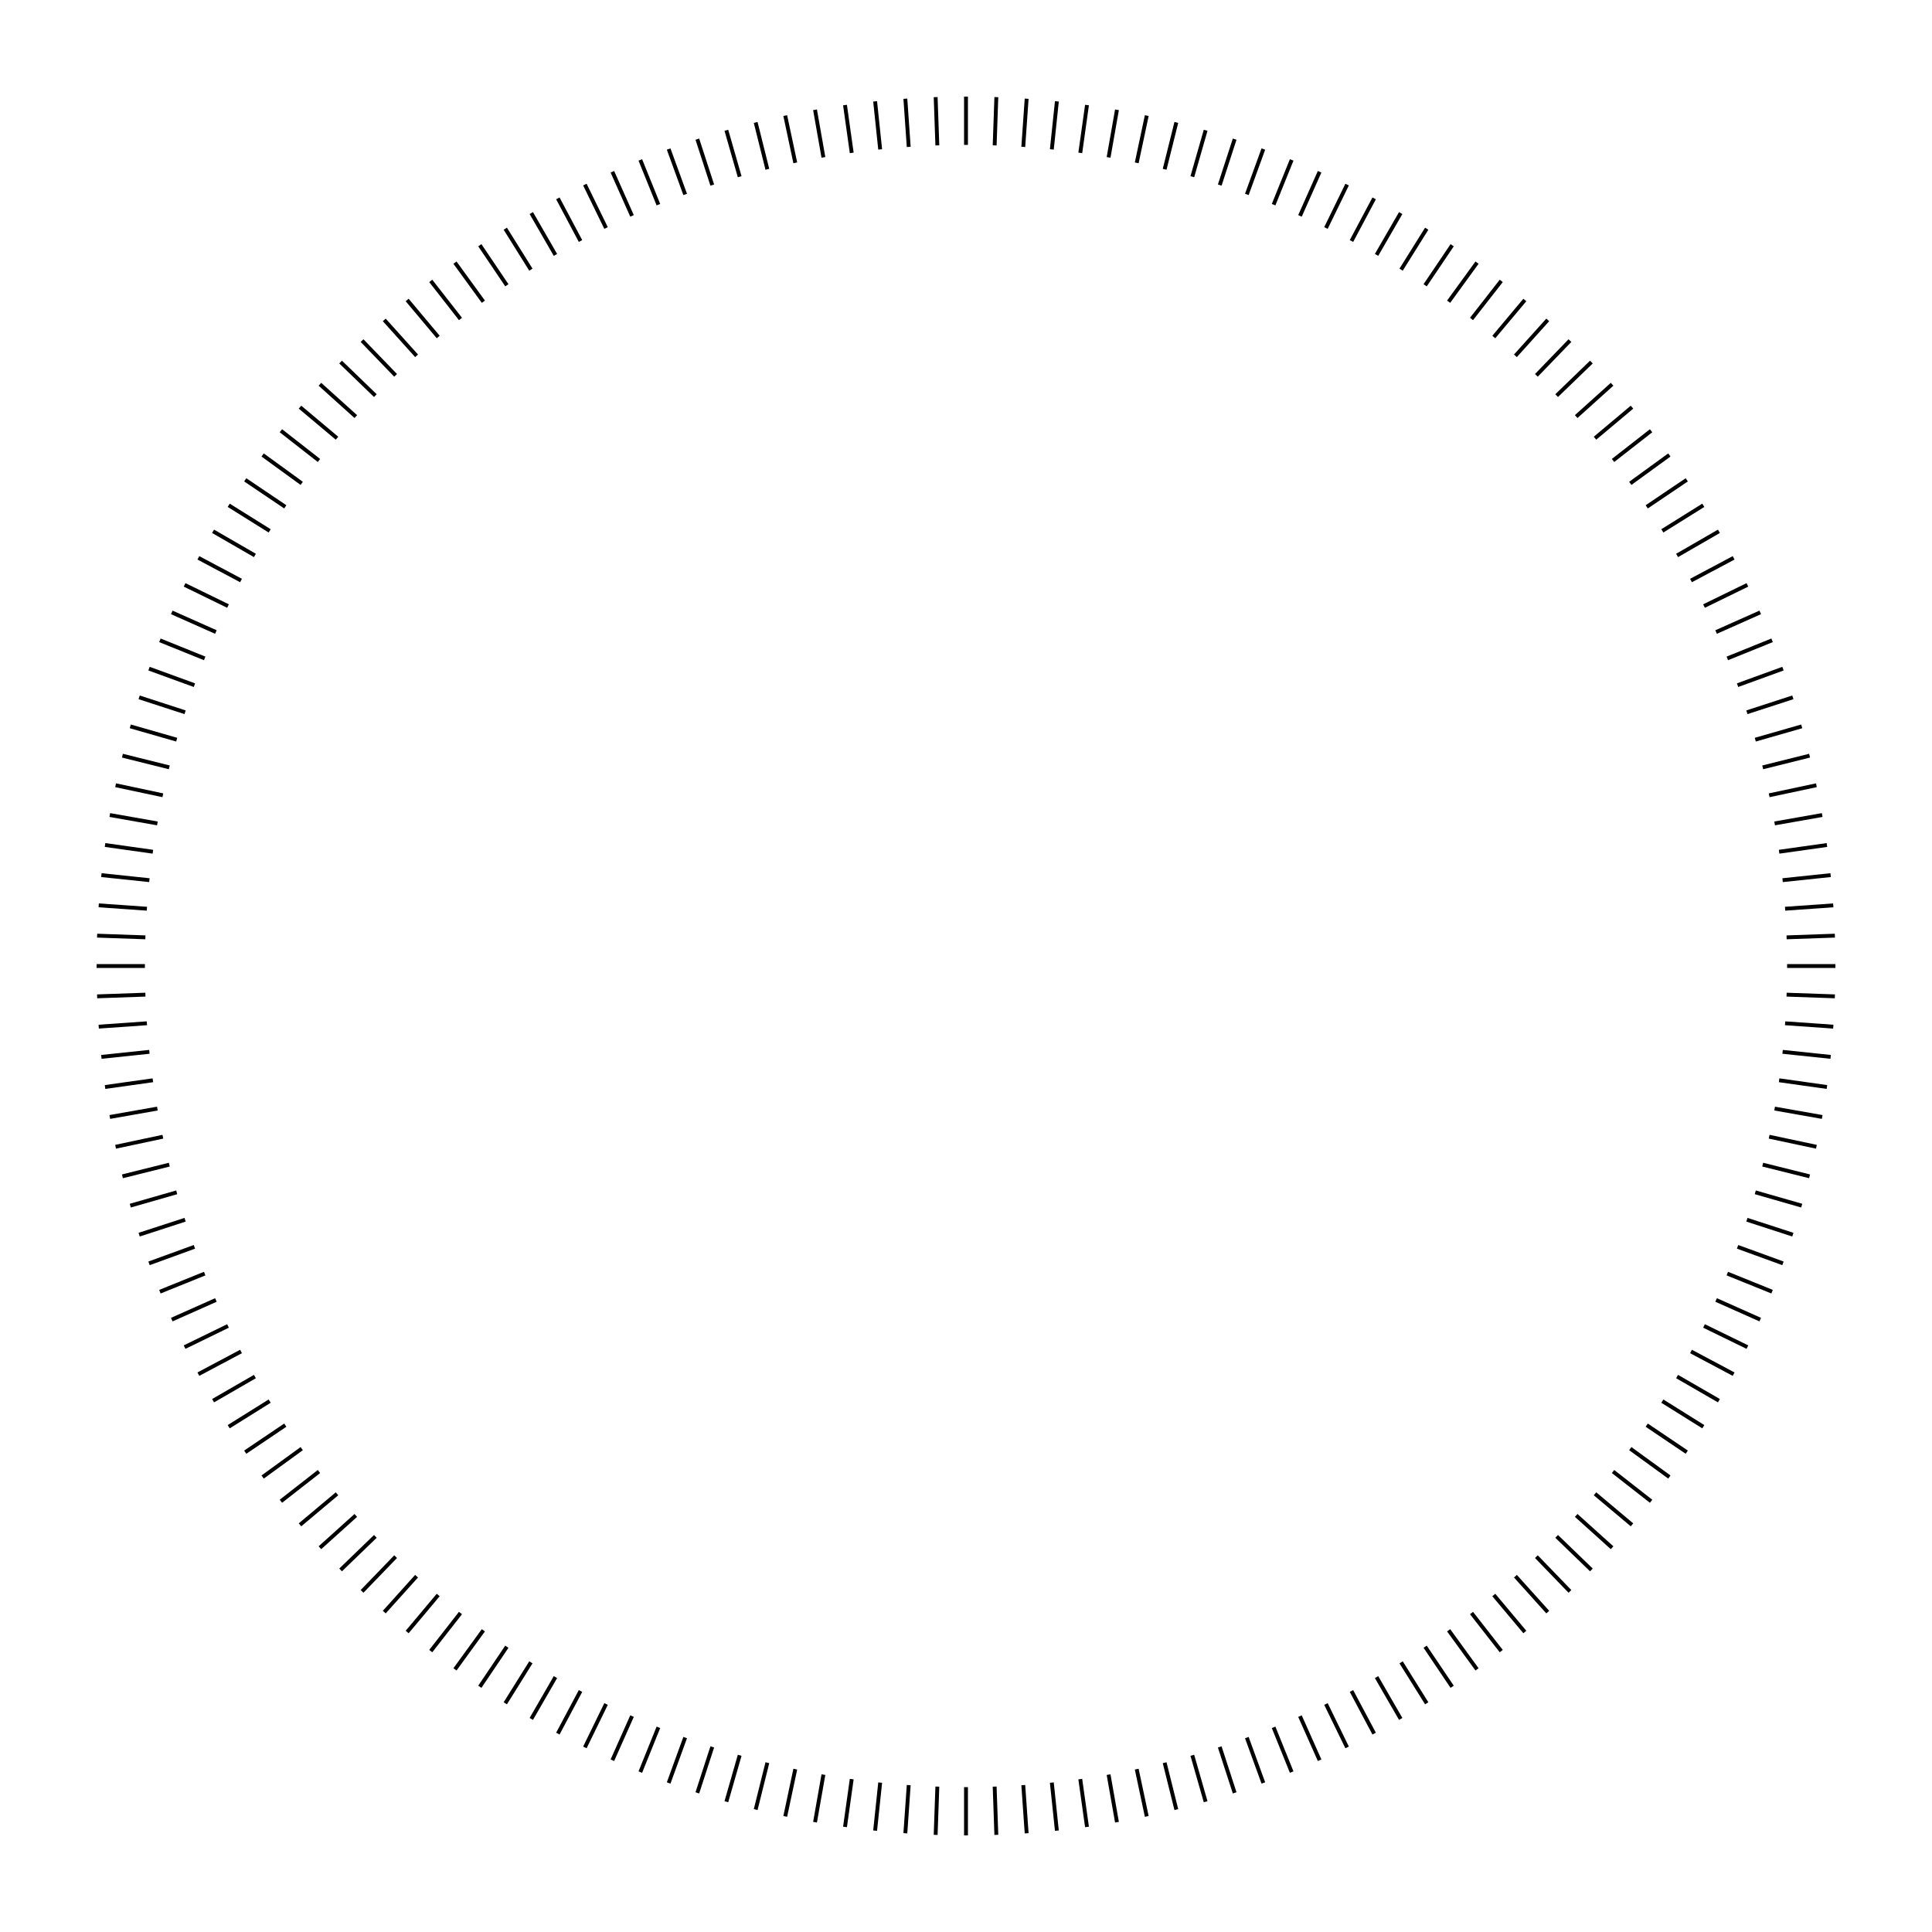
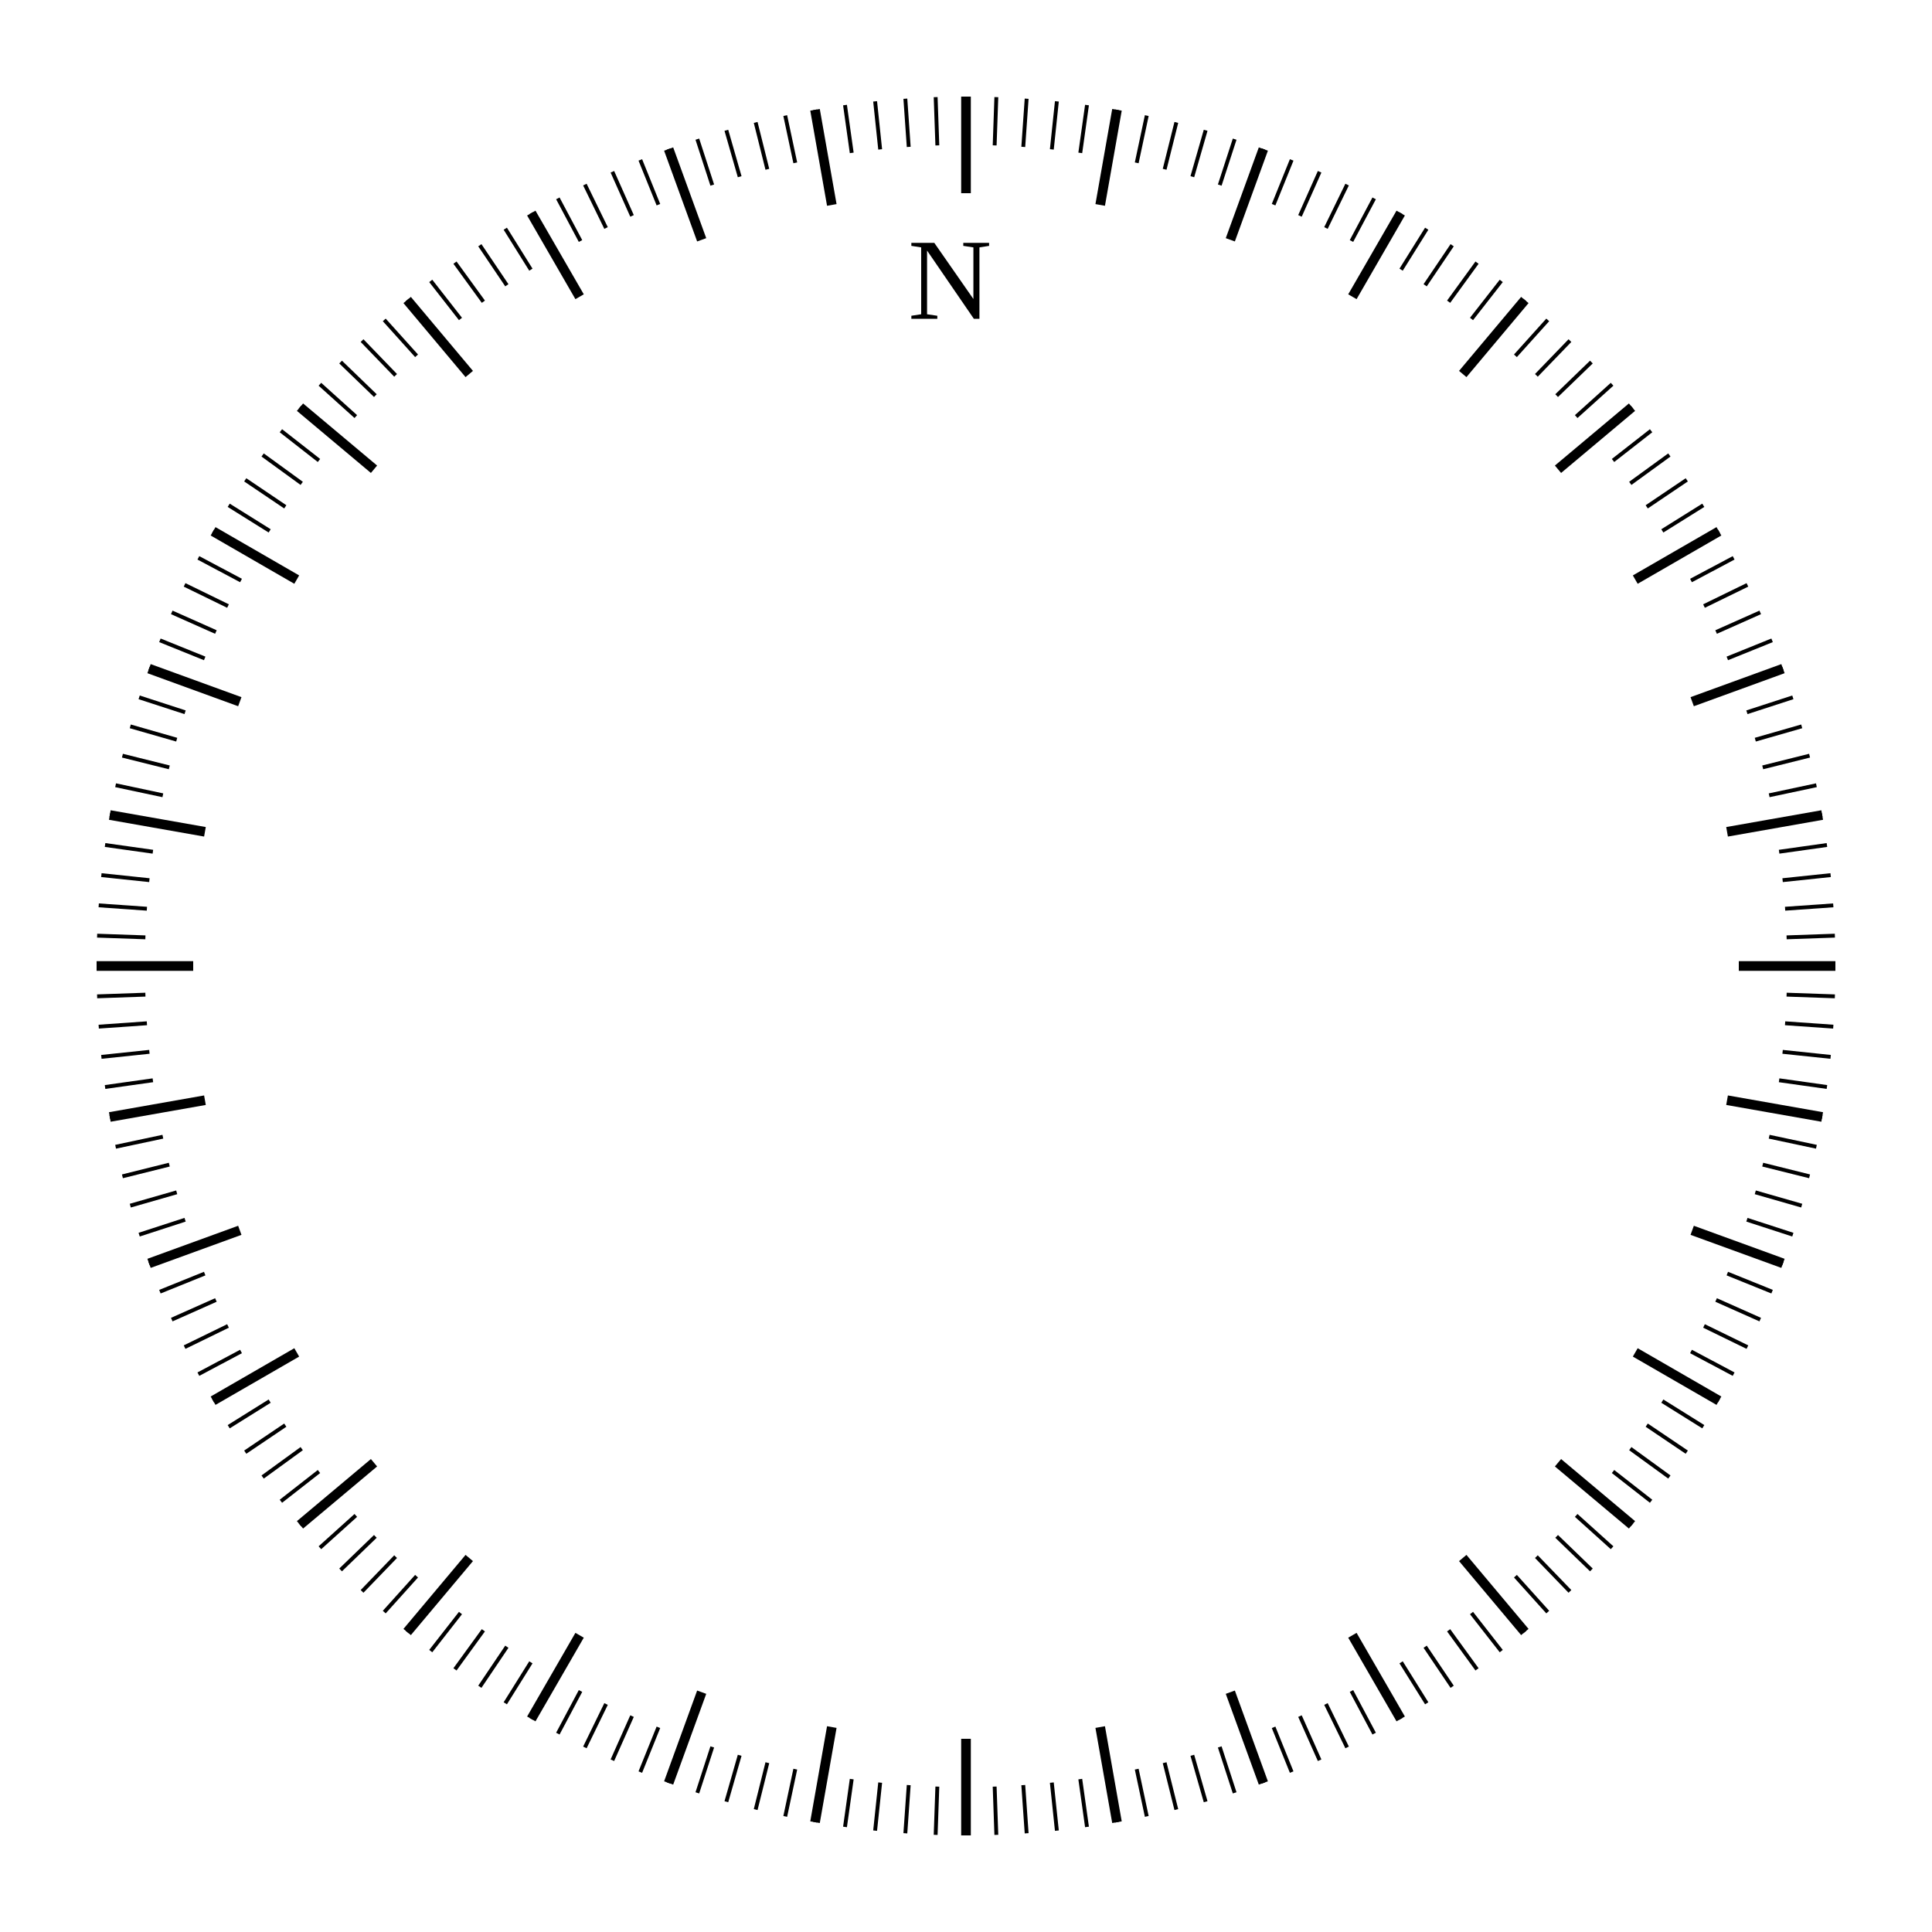
<svg xmlns="http://www.w3.org/2000/svg" width="600" height="600" viewBox="0 0 200 200">
  <defs>
    <path id="branch" d="                 M 100 10 L 100 15             " stroke="#000000" stroke-width="0.4" />
  </defs>
  <use href="#branch" />
  <use href="#branch" transform="rotate(2 100 100)" />
  <use href="#branch" transform="rotate(4 100 100)" />
  <use href="#branch" transform="rotate(6 100 100)" />
  <use href="#branch" transform="rotate(8 100 100)" />
  <use href="#branch" transform="rotate(10 100 100)" />
  <use href="#branch" transform="rotate(12 100 100)" />
  <use href="#branch" transform="rotate(14 100 100)" />
  <use href="#branch" transform="rotate(16 100 100)" />
  <use href="#branch" transform="rotate(18 100 100)" />
  <use href="#branch" transform="rotate(20 100 100)" />
  <use href="#branch" transform="rotate(22 100 100)" />
  <use href="#branch" transform="rotate(24 100 100)" />
  <use href="#branch" transform="rotate(26 100 100)" />
  <use href="#branch" transform="rotate(28 100 100)" />
  <use href="#branch" transform="rotate(30 100 100)" />
  <use href="#branch" transform="rotate(32 100 100)" />
  <use href="#branch" transform="rotate(34 100 100)" />
  <use href="#branch" transform="rotate(36 100 100)" />
  <use href="#branch" transform="rotate(38 100 100)" />
  <use href="#branch" transform="rotate(40 100 100)" />
  <use href="#branch" transform="rotate(42 100 100)" />
  <use href="#branch" transform="rotate(44 100 100)" />
  <use href="#branch" transform="rotate(46 100 100)" />
  <use href="#branch" transform="rotate(48 100 100)" />
  <use href="#branch" transform="rotate(50 100 100)" />
  <use href="#branch" transform="rotate(52 100 100)" />
  <use href="#branch" transform="rotate(54 100 100)" />
  <use href="#branch" transform="rotate(56 100 100)" />
  <use href="#branch" transform="rotate(58 100 100)" />
  <use href="#branch" transform="rotate(60 100 100)" />
  <use href="#branch" transform="rotate(62 100 100)" />
  <use href="#branch" transform="rotate(64 100 100)" />
  <use href="#branch" transform="rotate(66 100 100)" />
  <use href="#branch" transform="rotate(68 100 100)" />
  <use href="#branch" transform="rotate(70 100 100)" />
  <use href="#branch" transform="rotate(72 100 100)" />
  <use href="#branch" transform="rotate(74 100 100)" />
  <use href="#branch" transform="rotate(76 100 100)" />
  <use href="#branch" transform="rotate(78 100 100)" />
  <use href="#branch" transform="rotate(80 100 100)" />
  <use href="#branch" transform="rotate(82 100 100)" />
  <use href="#branch" transform="rotate(84 100 100)" />
  <use href="#branch" transform="rotate(86 100 100)" />
  <use href="#branch" transform="rotate(88 100 100)" />
  <use href="#branch" transform="rotate(90 100 100)" />
  <use href="#branch" transform="rotate(92 100 100)" />
  <use href="#branch" transform="rotate(94 100 100)" />
  <use href="#branch" transform="rotate(96 100 100)" />
  <use href="#branch" transform="rotate(98 100 100)" />
  <use href="#branch" transform="rotate(100 100 100)" />
  <use href="#branch" transform="rotate(102 100 100)" />
  <use href="#branch" transform="rotate(104 100 100)" />
  <use href="#branch" transform="rotate(106 100 100)" />
  <use href="#branch" transform="rotate(108 100 100)" />
  <use href="#branch" transform="rotate(110 100 100)" />
  <use href="#branch" transform="rotate(112 100 100)" />
  <use href="#branch" transform="rotate(114 100 100)" />
  <use href="#branch" transform="rotate(116 100 100)" />
  <use href="#branch" transform="rotate(118 100 100)" />
  <use href="#branch" transform="rotate(120 100 100)" />
  <use href="#branch" transform="rotate(122 100 100)" />
  <use href="#branch" transform="rotate(124 100 100)" />
  <use href="#branch" transform="rotate(126 100 100)" />
  <use href="#branch" transform="rotate(128 100 100)" />
  <use href="#branch" transform="rotate(130 100 100)" />
  <use href="#branch" transform="rotate(132 100 100)" />
  <use href="#branch" transform="rotate(134 100 100)" />
  <use href="#branch" transform="rotate(136 100 100)" />
  <use href="#branch" transform="rotate(138 100 100)" />
  <use href="#branch" transform="rotate(140 100 100)" />
  <use href="#branch" transform="rotate(142 100 100)" />
  <use href="#branch" transform="rotate(144 100 100)" />
  <use href="#branch" transform="rotate(146 100 100)" />
  <use href="#branch" transform="rotate(148 100 100)" />
  <use href="#branch" transform="rotate(150 100 100)" />
  <use href="#branch" transform="rotate(152 100 100)" />
  <use href="#branch" transform="rotate(154 100 100)" />
  <use href="#branch" transform="rotate(156 100 100)" />
  <use href="#branch" transform="rotate(158 100 100)" />
  <use href="#branch" transform="rotate(160 100 100)" />
  <use href="#branch" transform="rotate(162 100 100)" />
  <use href="#branch" transform="rotate(164 100 100)" />
  <use href="#branch" transform="rotate(166 100 100)" />
  <use href="#branch" transform="rotate(168 100 100)" />
  <use href="#branch" transform="rotate(170 100 100)" />
  <use href="#branch" transform="rotate(172 100 100)" />
  <use href="#branch" transform="rotate(174 100 100)" />
  <use href="#branch" transform="rotate(176 100 100)" />
  <use href="#branch" transform="rotate(178 100 100)" />
  <use href="#branch" transform="rotate(180 100 100)" />
  <use href="#branch" transform="rotate(182 100 100)" />
  <use href="#branch" transform="rotate(184 100 100)" />
  <use href="#branch" transform="rotate(186 100 100)" />
  <use href="#branch" transform="rotate(188 100 100)" />
  <use href="#branch" transform="rotate(190 100 100)" />
  <use href="#branch" transform="rotate(192 100 100)" />
  <use href="#branch" transform="rotate(194 100 100)" />
  <use href="#branch" transform="rotate(196 100 100)" />
  <use href="#branch" transform="rotate(198 100 100)" />
  <use href="#branch" transform="rotate(200 100 100)" />
  <use href="#branch" transform="rotate(202 100 100)" />
  <use href="#branch" transform="rotate(204 100 100)" />
  <use href="#branch" transform="rotate(206 100 100)" />
  <use href="#branch" transform="rotate(208 100 100)" />
  <use href="#branch" transform="rotate(210 100 100)" />
  <use href="#branch" transform="rotate(212 100 100)" />
  <use href="#branch" transform="rotate(214 100 100)" />
  <use href="#branch" transform="rotate(216 100 100)" />
  <use href="#branch" transform="rotate(218 100 100)" />
  <use href="#branch" transform="rotate(220 100 100)" />
  <use href="#branch" transform="rotate(222 100 100)" />
  <use href="#branch" transform="rotate(224 100 100)" />
  <use href="#branch" transform="rotate(226 100 100)" />
  <use href="#branch" transform="rotate(228 100 100)" />
  <use href="#branch" transform="rotate(230 100 100)" />
  <use href="#branch" transform="rotate(232 100 100)" />
  <use href="#branch" transform="rotate(234 100 100)" />
  <use href="#branch" transform="rotate(236 100 100)" />
  <use href="#branch" transform="rotate(238 100 100)" />
  <use href="#branch" transform="rotate(240 100 100)" />
  <use href="#branch" transform="rotate(242 100 100)" />
  <use href="#branch" transform="rotate(244 100 100)" />
  <use href="#branch" transform="rotate(246 100 100)" />
  <use href="#branch" transform="rotate(248 100 100)" />
  <use href="#branch" transform="rotate(250 100 100)" />
  <use href="#branch" transform="rotate(252 100 100)" />
  <use href="#branch" transform="rotate(254 100 100)" />
  <use href="#branch" transform="rotate(256 100 100)" />
  <use href="#branch" transform="rotate(258 100 100)" />
  <use href="#branch" transform="rotate(260 100 100)" />
  <use href="#branch" transform="rotate(262 100 100)" />
  <use href="#branch" transform="rotate(264 100 100)" />
  <use href="#branch" transform="rotate(266 100 100)" />
  <use href="#branch" transform="rotate(268 100 100)" />
  <use href="#branch" transform="rotate(270 100 100)" />
  <use href="#branch" transform="rotate(272 100 100)" />
  <use href="#branch" transform="rotate(274 100 100)" />
  <use href="#branch" transform="rotate(276 100 100)" />
  <use href="#branch" transform="rotate(278 100 100)" />
  <use href="#branch" transform="rotate(280 100 100)" />
  <use href="#branch" transform="rotate(282 100 100)" />
  <use href="#branch" transform="rotate(284 100 100)" />
  <use href="#branch" transform="rotate(286 100 100)" />
  <use href="#branch" transform="rotate(288 100 100)" />
  <use href="#branch" transform="rotate(290 100 100)" />
  <use href="#branch" transform="rotate(292 100 100)" />
  <use href="#branch" transform="rotate(294 100 100)" />
  <use href="#branch" transform="rotate(296 100 100)" />
  <use href="#branch" transform="rotate(298 100 100)" />
  <use href="#branch" transform="rotate(300 100 100)" />
  <use href="#branch" transform="rotate(302 100 100)" />
  <use href="#branch" transform="rotate(304 100 100)" />
  <use href="#branch" transform="rotate(306 100 100)" />
  <use href="#branch" transform="rotate(308 100 100)" />
  <use href="#branch" transform="rotate(310 100 100)" />
  <use href="#branch" transform="rotate(312 100 100)" />
  <use href="#branch" transform="rotate(314 100 100)" />
  <use href="#branch" transform="rotate(316 100 100)" />
  <use href="#branch" transform="rotate(318 100 100)" />
  <use href="#branch" transform="rotate(320 100 100)" />
  <use href="#branch" transform="rotate(322 100 100)" />
  <use href="#branch" transform="rotate(324 100 100)" />
  <use href="#branch" transform="rotate(326 100 100)" />
  <use href="#branch" transform="rotate(328 100 100)" />
  <use href="#branch" transform="rotate(330 100 100)" />
  <use href="#branch" transform="rotate(332 100 100)" />
  <use href="#branch" transform="rotate(334 100 100)" />
  <use href="#branch" transform="rotate(336 100 100)" />
  <use href="#branch" transform="rotate(338 100 100)" />
  <use href="#branch" transform="rotate(340 100 100)" />
  <use href="#branch" transform="rotate(342 100 100)" />
  <use href="#branch" transform="rotate(344 100 100)" />
  <use href="#branch" transform="rotate(346 100 100)" />
  <use href="#branch" transform="rotate(348 100 100)" />
  <use href="#branch" transform="rotate(350 100 100)" />
  <use href="#branch" transform="rotate(352 100 100)" />
  <use href="#branch" transform="rotate(354 100 100)" />
  <use href="#branch" transform="rotate(356 100 100)" />
  <use href="#branch" transform="rotate(358 100 100)" />
+   <defs>
+     <path id="branch2" d="                 M 100 10 L 100 20             " stroke="#000000" stroke-width="1" />
+   </defs>
+   <use href="#branch2" />
+   <use href="#branch2" transform="rotate(10 100 100)" />
+   <use href="#branch2" transform="rotate(20 100 100)" />
+   <use href="#branch2" transform="rotate(30 100 100)" />
+   <use href="#branch2" transform="rotate(40 100 100)" />
+   <use href="#branch2" transform="rotate(50 100 100)" />
+   <use href="#branch2" transform="rotate(60 100 100)" />
+   <use href="#branch2" transform="rotate(70 100 100)" />
+   <use href="#branch2" transform="rotate(80 100 100)" />
+   <use href="#branch2" transform="rotate(90 100 100)" />
+   <use href="#branch2" transform="rotate(100 100 100)" />
+   <use href="#branch2" transform="rotate(110 100 100)" />
+   <use href="#branch2" transform="rotate(120 100 100)" />
+   <use href="#branch2" transform="rotate(130 100 100)" />
+   <use href="#branch2" transform="rotate(140 100 100)" />
+   <use href="#branch2" transform="rotate(150 100 100)" />
+   <use href="#branch2" transform="rotate(160 100 100)" />
+   <use href="#branch2" transform="rotate(170 100 100)" />
+   <use href="#branch2" transform="rotate(180 100 100)" />
+   <use href="#branch2" transform="rotate(190 100 100)" />
+   <use href="#branch2" transform="rotate(200 100 100)" />
+   <use href="#branch2" transform="rotate(210 100 100)" />
+   <use href="#branch2" transform="rotate(220 100 100)" />
+   <use href="#branch2" transform="rotate(230 100 100)" />
+   <use href="#branch2" transform="rotate(240 100 100)" />
+   <use href="#branch2" transform="rotate(250 100 100)" />
+   <use href="#branch2" transform="rotate(260 100 100)" />
+   <use href="#branch2" transform="rotate(270 100 100)" />
+   <use href="#branch2" transform="rotate(280 100 100)" />
+   <use href="#branch2" transform="rotate(290 100 100)" />
+   <use href="#branch2" transform="rotate(300 100 100)" />
+   <use href="#branch2" transform="rotate(310 100 100)" />
+   <use href="#branch2" transform="rotate(320 100 100)" />
+   <use href="#branch2" transform="rotate(330 100 100)" />
+   <use href="#branch2" transform="rotate(340 100 100)" />
+   <use href="#branch2" transform="rotate(350 100 100)" />
+   <g>
+     <text x="94" y="33">N</text>
+   </g>
</svg>
